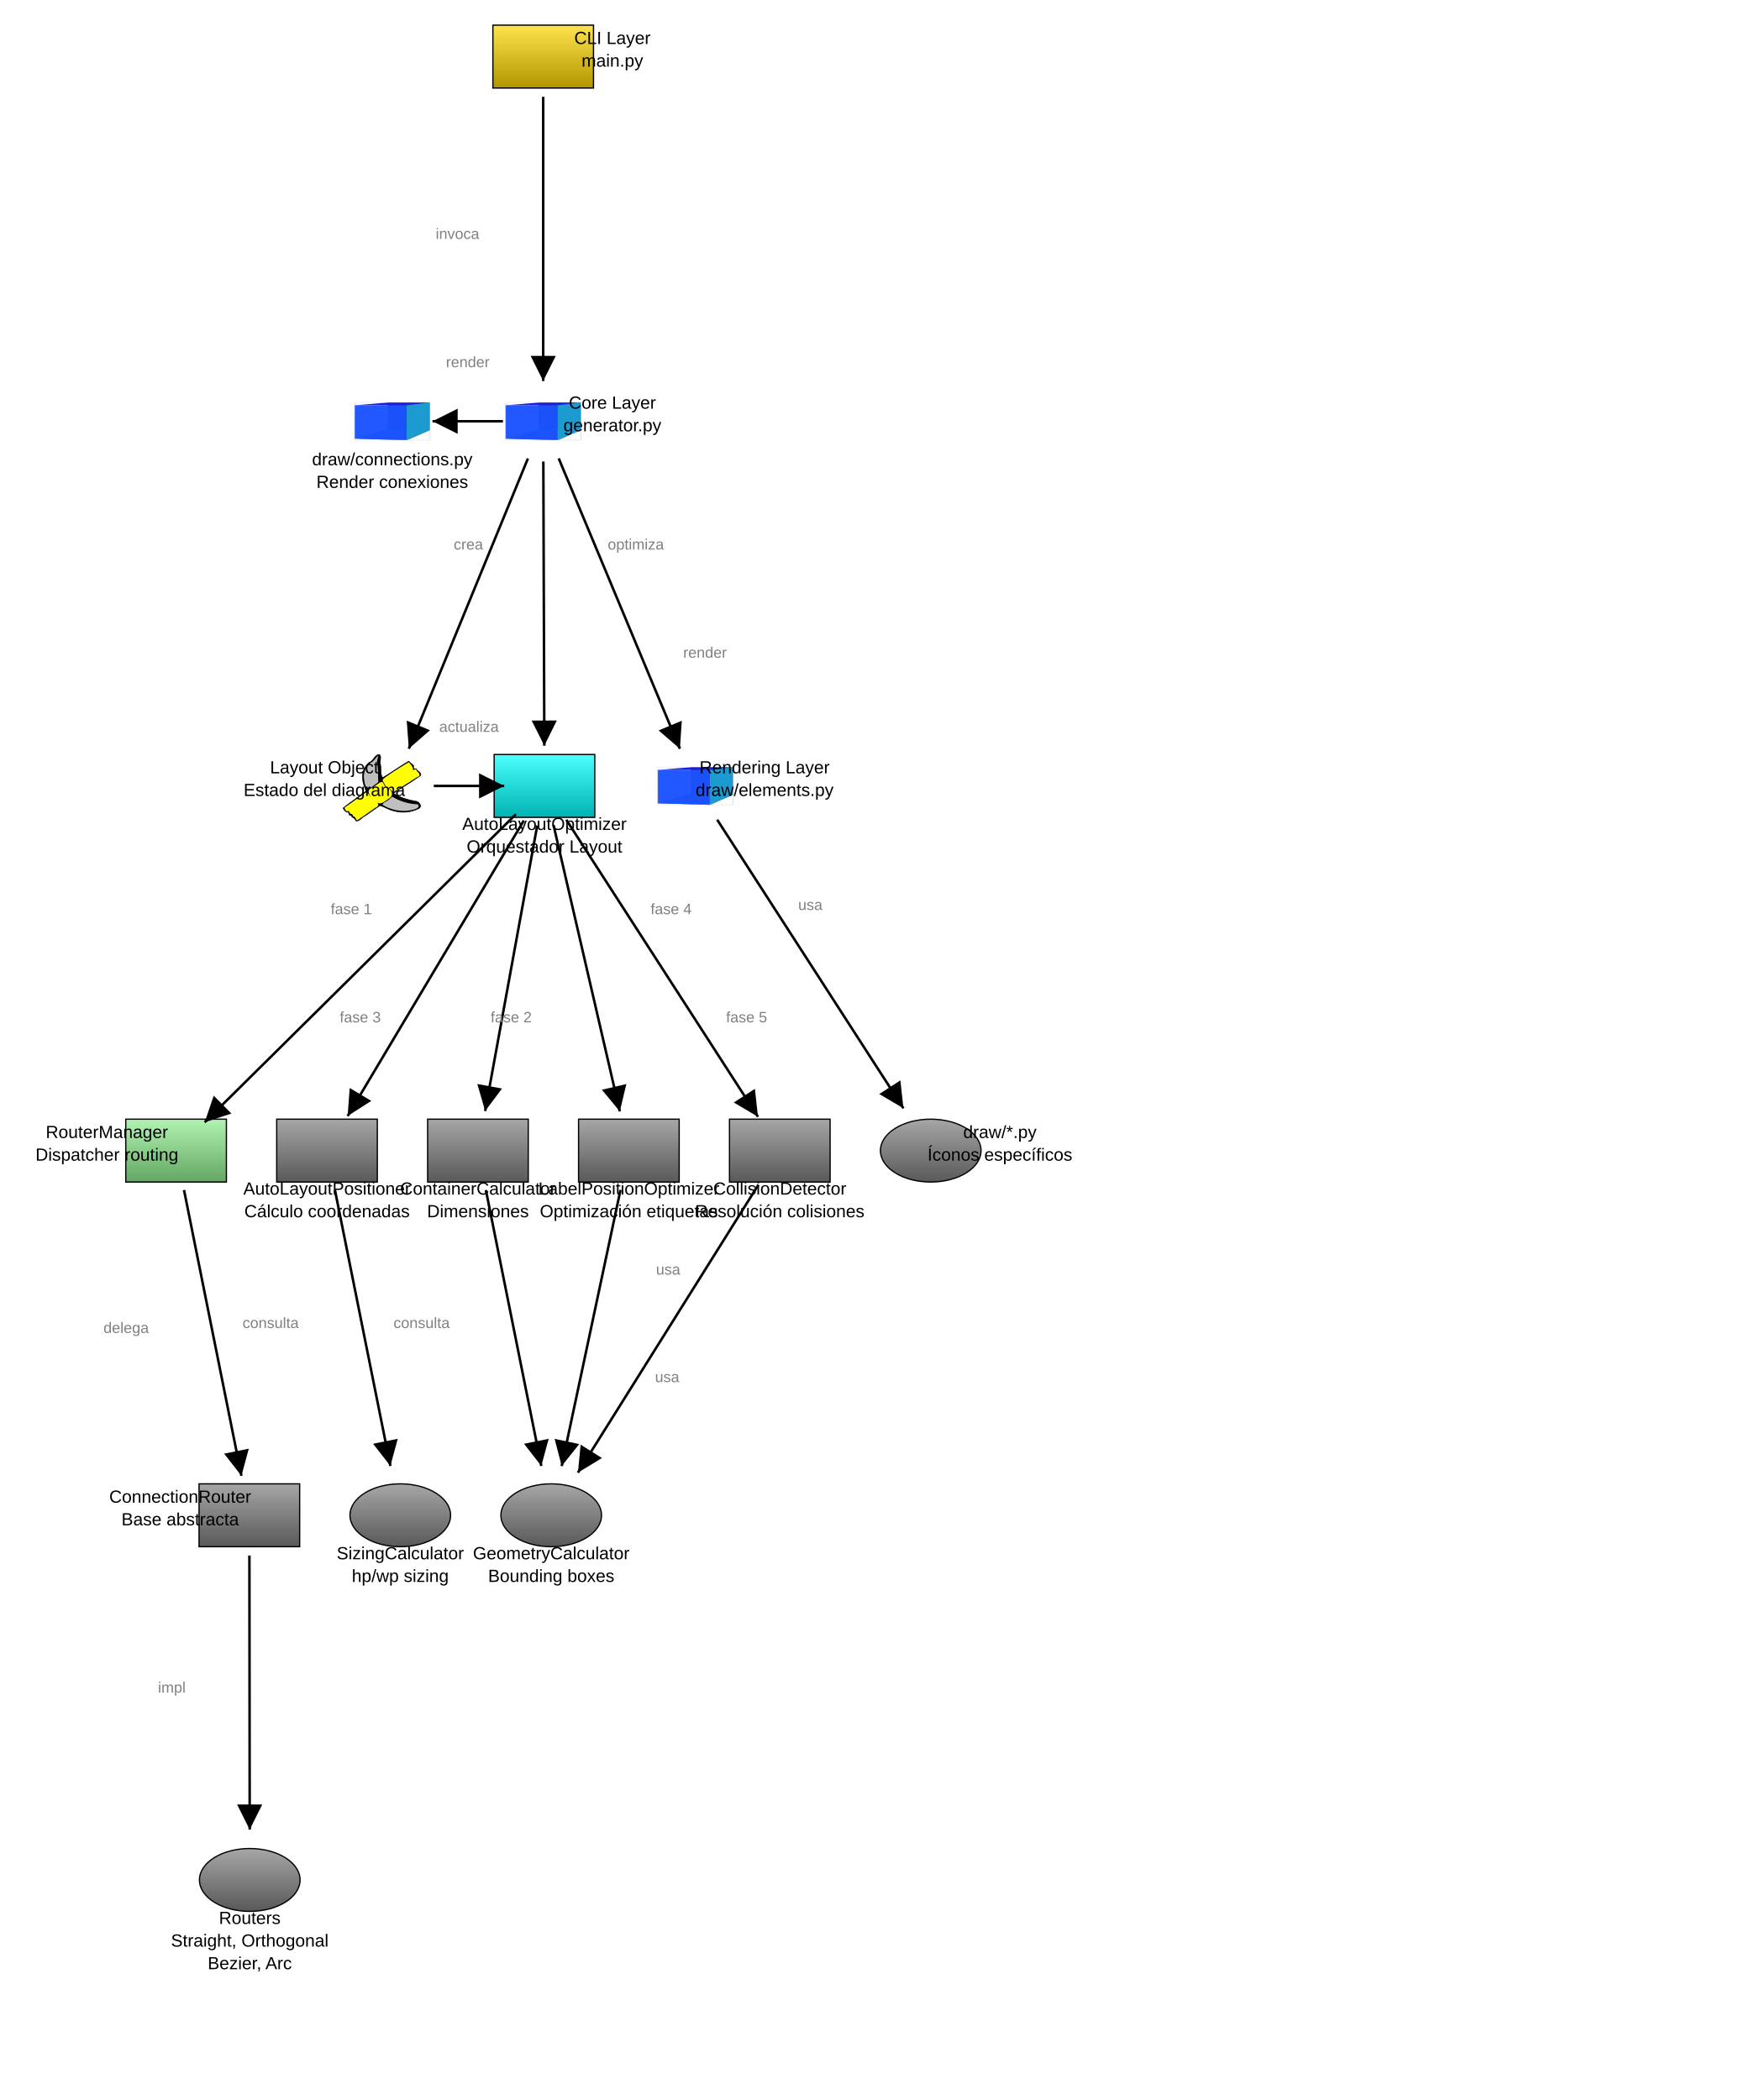
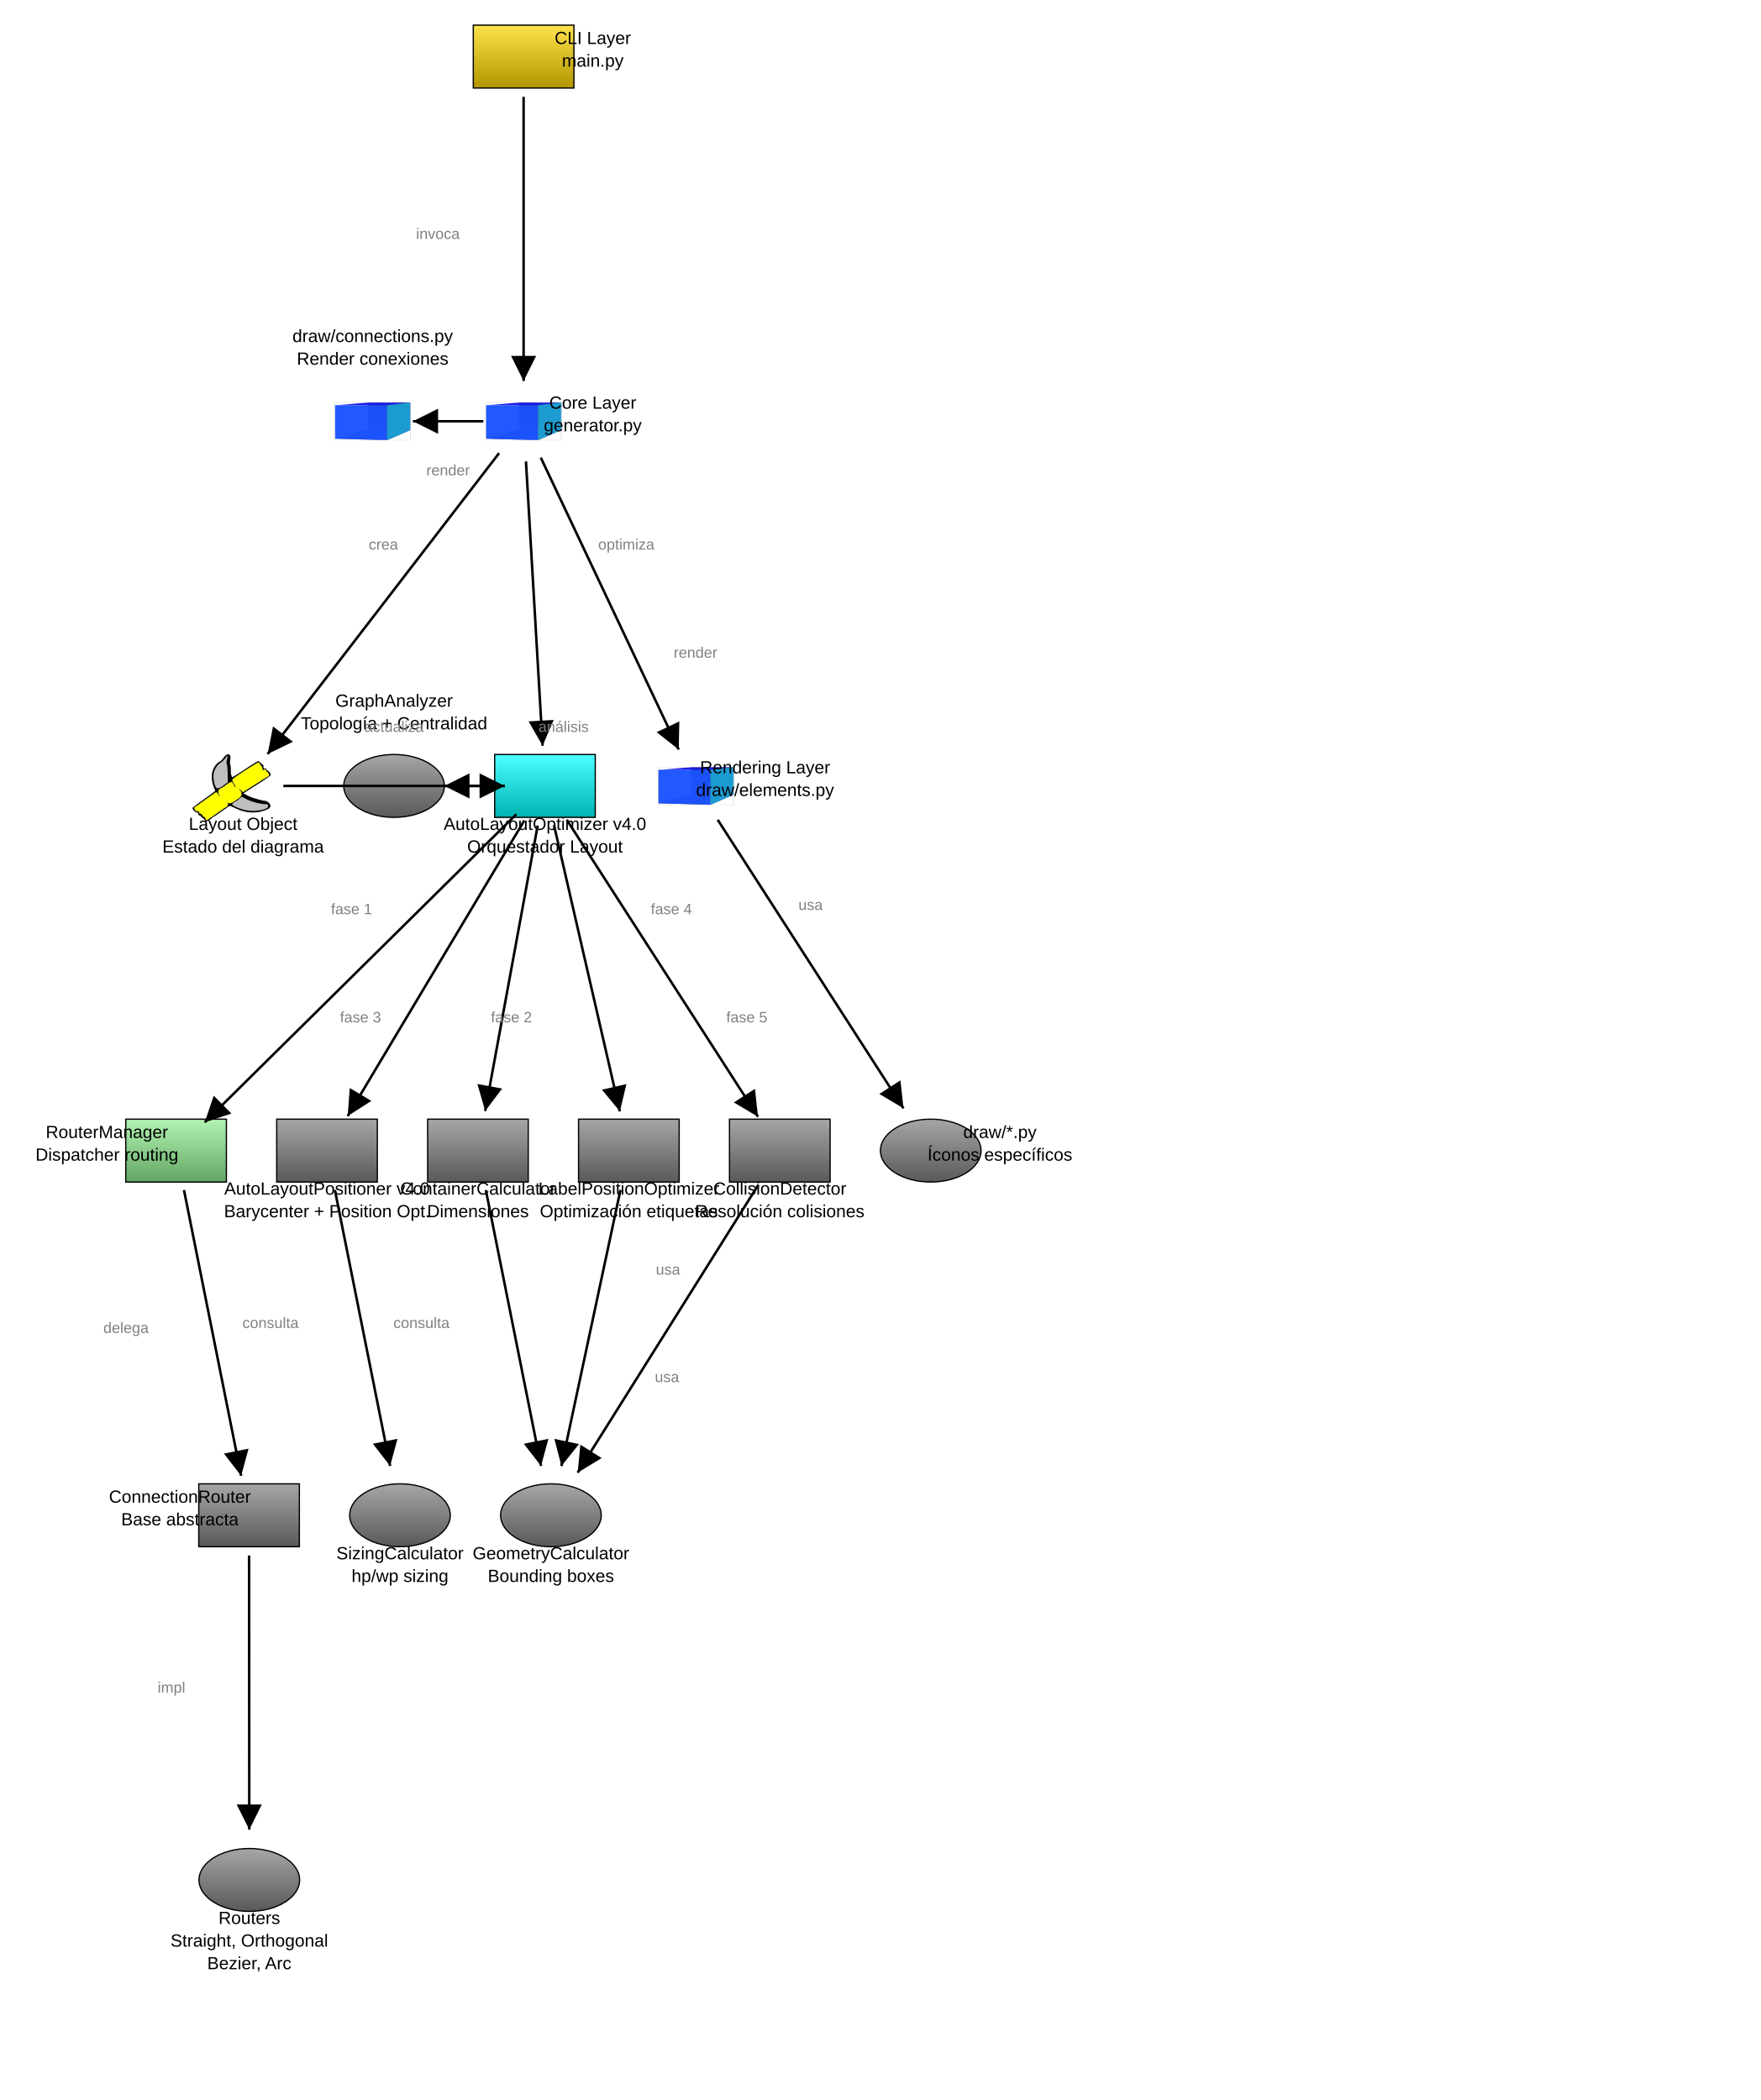
<svg xmlns="http://www.w3.org/2000/svg" baseProfile="full" height="1670" version="1.1" viewBox="0,0,1400,1670" width="1400">
  <defs>
    <marker id="arrow-end" markerHeight="10" markerWidth="10" orient="auto" refX="10" refY="5">
      <path d="M 0 0 L 10 5 L 0 10 z" fill="black" />
    </marker>
    <marker id="arrow-start" markerHeight="10" markerWidth="10" orient="auto" refX="0" refY="5">
      <path d="M 10 0 L 0 5 L 10 10 z" fill="black" />
    </marker>
    <linearGradient id="gradient-cli" x1="0%" x2="0%" y1="0%" y2="100%">
      <stop offset="0%" stop-color="#ffe34c" />
      <stop offset="100%" stop-color="#b29600" />
    </linearGradient>
    <linearGradient id="gradient-generator" x1="0%" x2="0%" y1="0%" y2="100%">
      <stop offset="0%" stop-color="#ffc04c" />
      <stop offset="100%" stop-color="#b27300" />
    </linearGradient>
    <linearGradient id="gradient-optimizer" x1="0%" x2="0%" y1="0%" y2="100%">
      <stop offset="0%" stop-color="#4cffff" />
      <stop offset="100%" stop-color="#00b2b2" />
    </linearGradient>
    <linearGradient id="gradient-positioner" x1="0%" x2="0%" y1="0%" y2="100%">
      <stop offset="0%" stop-color="#a6a6a6" />
      <stop offset="100%" stop-color="#595959" />
    </linearGradient>
    <linearGradient id="gradient-container-calc" x1="0%" x2="0%" y1="0%" y2="100%">
      <stop offset="0%" stop-color="#a6a6a6" />
      <stop offset="100%" stop-color="#595959" />
    </linearGradient>
    <linearGradient id="gradient-sizing" x1="0%" x2="0%" y1="0%" y2="100%">
      <stop offset="0%" stop-color="#a6a6a6" />
      <stop offset="100%" stop-color="#595959" />
    </linearGradient>
    <linearGradient id="gradient-geometry" x1="0%" x2="0%" y1="0%" y2="100%">
      <stop offset="0%" stop-color="#a6a6a6" />
      <stop offset="100%" stop-color="#595959" />
    </linearGradient>
    <linearGradient id="gradient-router-manager" x1="0%" x2="0%" y1="0%" y2="100%">
      <stop offset="0%" stop-color="#b1f3b1" />
      <stop offset="100%" stop-color="#64a664" />
    </linearGradient>
    <linearGradient id="gradient-router-base" x1="0%" x2="0%" y1="0%" y2="100%">
      <stop offset="0%" stop-color="#a6a6a6" />
      <stop offset="100%" stop-color="#595959" />
    </linearGradient>
    <linearGradient id="gradient-routers" x1="0%" x2="0%" y1="0%" y2="100%">
      <stop offset="0%" stop-color="#a6a6a6" />
      <stop offset="100%" stop-color="#595959" />
    </linearGradient>
    <linearGradient id="gradient-label-opt" x1="0%" x2="0%" y1="0%" y2="100%">
      <stop offset="0%" stop-color="#a6a6a6" />
      <stop offset="100%" stop-color="#595959" />
    </linearGradient>
    <linearGradient id="gradient-collision-det" x1="0%" x2="0%" y1="0%" y2="100%">
      <stop offset="0%" stop-color="#a6a6a6" />
      <stop offset="100%" stop-color="#595959" />
    </linearGradient>
+     <linearGradient id="gradient-graph-analyzer" x1="0%" x2="0%" y1="0%" y2="100%">
+       <stop offset="0%" stop-color="#a6a6a6" />
+       <stop offset="100%" stop-color="#595959" />
+     </linearGradient>
    <linearGradient id="gradient-draw-elements" x1="0%" x2="0%" y1="0%" y2="100%">
      <stop offset="0%" stop-color="#ff917e" />
      <stop offset="100%" stop-color="#b24531" />
    </linearGradient>
    <linearGradient id="gradient-draw-connections" x1="0%" x2="0%" y1="0%" y2="100%">
      <stop offset="0%" stop-color="#a6a6a6" />
      <stop offset="100%" stop-color="#595959" />
    </linearGradient>
    <linearGradient id="gradient-draw-icons" x1="0%" x2="0%" y1="0%" y2="100%">
      <stop offset="0%" stop-color="#a6a6a6" />
      <stop offset="100%" stop-color="#595959" />
    </linearGradient>
  </defs>
-   <rect fill="url(#gradient-cli)" height="50" stroke="black" width="80" x="391.887" y="20.0" />
+   <rect fill="url(#gradient-cli)" height="50" stroke="black" width="80" x="376.305" y="20.0" />
  <g id="generator">
-     <g transform="translate(401.8869,320.0) scale(1.204819,0.6928406) translate(-0.9,-1.4)">
+     <g transform="translate(386.3052,320.0) scale(1.204819,0.6928406) translate(-0.9,-1.4)">
      <path d="M 22.754,32.117 0.945,43 V 4.729 L 22.754,1.57 Z" fill="#e9e9ff" stroke="none" />
      <path d="M 50.713,33.121 V 1.463 L 22.754,1.57 V 32.117 Z" fill="#353564" stroke="none" />
      <path d="M 50.713,33.121 35.296,44.771 0.945,43 22.754,32.117 Z" fill="#4d4d9f" stroke="none" />
      <path d="M 50.713,1.463 35.296,4.738 0.945,4.729 22.754,1.57 Z" fill="#1c1ce6" opacity="1" stroke="none" />
      <path d="M 35.296,44.771 V 4.738 L 0.945,4.729 V 43 Z" fill="#1a52ff" opacity="0.96" stroke="none" />
      <path d="M 50.713,33.121 35.296,44.771 V 4.738 L 50.713,1.463 Z" fill="#1c9bd0" stroke="none" />
      <rect fill="none" height="43.3" opacity="0.67" stroke="#cbcbcb" stroke-width="0.48" width="49.8" x="0.9" y="1.4" />
    </g>
  </g>
-   <path d="m 33.383,8e-4 c -3.861,1.276 -4.632,6.375 -8.714,7.581 -4.764,3.802 -7.027,10.143 -6.166,16.126 0.332,3.889 1.752,7.574 3.294,11.123 C 14.744,40.509 7.02,45.292 0,51.014 c 0.009,1.604 2.572,3.522 3.123,4.068 3.252,-1.413 1.181,4.024 4.391,2.937 0.548,2.652 4.06,2.418 4.425,5.181 3.475,1.41 5.871,-3.609 9.042,-4.64 4.692,-3.27 9.332,-6.616 14.074,-9.815 4.492,1.25 8.363,4.127 12.984,5.036 7.804,2.363 16.436,1.566 23.73,-2.021 4.637,-2.283 0.27,-7.484 -3.512,-7.301 -7.08,-1.444 -14.27,-3.366 -20.325,-7.461 8.566,-5.751 17.588,-10.816 25.892,-16.956 1.4,-2.94 -3.966,-4.451 -4.299,-6.523 -2.584,0.913 -2.666,-1.538 -2.349,-2.974 -1.639,-1.2 -3.727,-3.256 -4.683,-4.18 -8.531,4.923 -16.408,10.89 -24.954,15.789 -2.407,-3.723 -1.014,-8.565 -2.011,-12.734 -0.858,-2.879 1.401,-7.49 -0.91,-9.338 L 33.968,0.049 33.383,0 Z m -0.187,0.891 c 0.307,3.056 -2.296,6.005 -0.538,9.156 0.676,5.46 0.605,10.972 0.7,16.462 -3.362,1.818 -6.593,6.282 -10.532,5.583 C 20.299,29.426 20.202,25.236 19.716,21.748 19.537,15.919 22.465,9.915 27.693,7.117 29.982,5.458 31.38,2.921 33.196,0.892 Z m 29.594,6.439 c 1.468,2.535 4.402,4.608 3.58,7.658 1.62,-0.525 3.841,-1.75 3.772,0.866 2.411,1.438 4.433,4.937 0.367,5.69 -7.523,4.961 -15.19,9.699 -22.796,14.53 -0.922,-1.074 -5.605,-6.126 -3.166,-2.691 3.265,2.949 2.283,7.386 -1.678,9.051 -3.098,2.163 -7.066,6.086 -10.817,3.161 2.84,1.602 1.263,4.593 -1.565,5.268 -5.793,4.028 -11.479,8.345 -17.461,12.156 C 11.925,61.347 11.677,58.839 9.395,59.165 9.428,57.047 7.922,56.52 6.43,56.329 6.05,54.978 5.144,52.721 3.569,54.452 1.89,53.17 -0.134,50.232 3.122,49.497 9.528,44.959 15.785,40.209 22.282,35.799 c 1.534,0.805 3.739,5.001 4.03,4.096 -2.476,-2.378 -3.286,-6.738 0.844,-7.771 3.4,-1.609 6.755,-5.67 9.964,-6.033 1.665,1.041 2.759,5.711 3.725,5.183 -0.248,-2.839 -5.47,-6.435 -1.878,-8.598 7.428,-5.488 15.297,-10.356 23.223,-15.079 l 0.601,-0.265 z m -16.048,32.976 c 7.332,4.475 15.827,7.108 24.431,7.288 2.959,3.628 -4.241,5.122 -6.893,5.565 -9.078,1.721 -18.817,-0.227 -26.633,-5.08 0.095,-2.885 5.252,-3.33 6.821,-5.915 0.759,-0.619 1.512,-1.244 2.274,-1.859 z" fill="black" stroke="black" stroke-width="0.5" transform="translate(272.889,600.0) scale(0.8333333)" />
-   <path d="m 12.421,61.7 c -0.902,-1.952 -1.52,-2.59 -2.51,-2.59 -0.366,0 -0.394,-0.037 -0.534,-0.712 -0.192,-0.926 -0.841,-1.609 -1.798,-1.893 -0.367,-0.109 -0.758,-0.198 -0.868,-0.198 -0.132,0 -0.303,-0.286 -0.5,-0.833 -0.359,-1.001 -0.977,-1.715 -1.483,-1.715 -0.194,0 -0.55,0.122 -0.792,0.272 l -0.44,0.272 -0.62,-0.61 c -0.728,-0.717 -1.398,-1.903 -1.398,-2.474 0,-0.802 0.372,-1.2 1.532,-1.641 0.174,-0.066 2.639,-1.801 5.478,-3.854 12.106,-8.757 13.688,-9.854 13.984,-9.693 0.355,0.194 1.061,0.987 2.241,2.516 0.939,1.217 1.295,1.577 1.562,1.577 0.162,0 -0.013,-0.328 -0.555,-1.045 -2.205,-2.913 -1.752,-5.696 1.105,-6.788 1.095,-0.419 2.425,-1.284 5.174,-3.367 2.315,-1.755 3.87,-2.61 4.763,-2.62 0.538,-0.006 0.602,0.031 1.04,0.608 0.257,0.338 0.857,1.37 1.333,2.294 0.962,1.865 1.143,2.125 1.485,2.125 0.55,0 0.116,-1.191 -1.151,-3.161 -1.637,-2.545 -1.955,-3.523 -1.449,-4.452 0.322,-0.591 4.239,-3.42 9.844,-7.11 5.272,-3.47 14.436,-9.106 14.807,-9.106 0.104,0 0.25,0.129 0.324,0.287 0.074,0.158 0.576,0.852 1.115,1.544 1.899,2.436 2.449,3.615 2.312,4.955 -0.083,0.81 -0.056,0.833 0.645,0.54 1.949,-0.814 2.972,-0.576 2.972,0.691 0,0.275 0.119,0.442 0.509,0.712 1.237,0.858 2.167,2.284 2.167,3.325 0,0.516 -0.063,0.655 -0.481,1.074 -0.304,0.304 -0.718,0.552 -1.124,0.672 -0.373,0.111 -1.627,0.83 -2.991,1.715 -4.236,2.749 -19.173,12.223 -20.217,12.824 -0.097,0.056 -0.874,-0.637 -2.082,-1.859 -1.185,-1.198 -1.952,-1.885 -1.992,-1.783 -0.08,0.203 0.384,0.916 1.095,1.682 0.293,0.315 0.745,1.001 1.005,1.523 0.435,0.874 0.473,1.036 0.473,2.046 0,1.011 -0.037,1.172 -0.479,2.066 -0.542,1.096 -1.399,1.971 -2.524,2.575 -0.381,0.205 -1.237,0.775 -1.903,1.267 -3.189,2.357 -4.844,3.165 -6.507,3.179 -0.845,0.006 -1.073,-0.046 -1.848,-0.424 -1.208,-0.59 -1.212,-0.59 -0.581,-0.046 1.227,1.057 1.193,2.49 -0.087,3.644 -0.549,0.495 -1.416,0.993 -1.728,0.993 -0.101,0 -2.325,1.527 -4.943,3.394 -8.075,5.757 -12.392,8.713 -12.727,8.713 -0.078,0 -0.372,-0.497 -0.652,-1.106 z" fill="#ffff00" fill-rule="evenodd" stroke="#cbcbcb" stroke-width="0.061" transform="translate(272.889,600.0) scale(0.8333333)" />
-   <path d="m 22.489,31.526 c -0.644,-0.734 -1.396,-2.342 -1.757,-3.76 -0.432,-1.697 -0.883,-5.167 -0.882,-6.787 0.004,-5.564 2.986,-10.939 7.526,-13.568 1.006,-0.582 2.356,-1.975 4.136,-4.265 0.828,-1.065 1.544,-1.937 1.591,-1.937 0.171,0 -0.106,1.6 -0.623,3.596 -0.598,2.313 -0.619,3.41 -0.095,4.954 0.183,0.541 0.362,1.662 0.466,2.923 0.166,2.008 0.43,9.398 0.44,12.279 l 0.006,1.463 -1.133,0.768 c -0.623,0.422 -1.922,1.395 -2.887,2.162 -2.278,1.81 -3.763,2.566 -5.227,2.66 l -1.07,0.069 z" fill="#bfbfbf" fill-rule="evenodd" stroke="#cbcbcb" stroke-width="0.07" transform="translate(272.889,600.0) scale(0.8333333)" />
-   <path d="m 54.636,53.585 c -5.485,-0.529 -10.731,-2.116 -15.274,-4.62 -0.724,-0.399 -1.388,-0.784 -1.478,-0.855 -0.591,-0.475 0.836,-2.072 2.72,-3.043 1.859,-0.959 3.013,-1.723 3.553,-2.354 0.266,-0.311 0.963,-0.956 1.549,-1.433 l 1.064,-0.867 1.095,0.648 c 4.874,2.882 11.326,5.166 17.039,6.033 1.662,0.252 5.114,0.597 5.978,0.597 0.393,0 0.852,0.84 0.853,1.56 0.002,1.979 -3.896,3.534 -10.742,4.286 -1.216,0.134 -5.172,0.165 -6.358,0.051 z" fill="#bfbfbf" fill-rule="evenodd" stroke="#cbcbcb" stroke-width="0.07" transform="translate(272.889,600.0) scale(0.8333333)" />
-   <rect fill="url(#gradient-optimizer)" height="50" stroke="black" width="80" x="392.889" y="600.0" />
+   <path d="m 33.383,8e-4 c -3.861,1.276 -4.632,6.375 -8.714,7.581 -4.764,3.802 -7.027,10.143 -6.166,16.126 0.332,3.889 1.752,7.574 3.294,11.123 C 14.744,40.509 7.02,45.292 0,51.014 c 0.009,1.604 2.572,3.522 3.123,4.068 3.252,-1.413 1.181,4.024 4.391,2.937 0.548,2.652 4.06,2.418 4.425,5.181 3.475,1.41 5.871,-3.609 9.042,-4.64 4.692,-3.27 9.332,-6.616 14.074,-9.815 4.492,1.25 8.363,4.127 12.984,5.036 7.804,2.363 16.436,1.566 23.73,-2.021 4.637,-2.283 0.27,-7.484 -3.512,-7.301 -7.08,-1.444 -14.27,-3.366 -20.325,-7.461 8.566,-5.751 17.588,-10.816 25.892,-16.956 1.4,-2.94 -3.966,-4.451 -4.299,-6.523 -2.584,0.913 -2.666,-1.538 -2.349,-2.974 -1.639,-1.2 -3.727,-3.256 -4.683,-4.18 -8.531,4.923 -16.408,10.89 -24.954,15.789 -2.407,-3.723 -1.014,-8.565 -2.011,-12.734 -0.858,-2.879 1.401,-7.49 -0.91,-9.338 L 33.968,0.049 33.383,0 Z m -0.187,0.891 c 0.307,3.056 -2.296,6.005 -0.538,9.156 0.676,5.46 0.605,10.972 0.7,16.462 -3.362,1.818 -6.593,6.282 -10.532,5.583 C 20.299,29.426 20.202,25.236 19.716,21.748 19.537,15.919 22.465,9.915 27.693,7.117 29.982,5.458 31.38,2.921 33.196,0.892 Z m 29.594,6.439 c 1.468,2.535 4.402,4.608 3.58,7.658 1.62,-0.525 3.841,-1.75 3.772,0.866 2.411,1.438 4.433,4.937 0.367,5.69 -7.523,4.961 -15.19,9.699 -22.796,14.53 -0.922,-1.074 -5.605,-6.126 -3.166,-2.691 3.265,2.949 2.283,7.386 -1.678,9.051 -3.098,2.163 -7.066,6.086 -10.817,3.161 2.84,1.602 1.263,4.593 -1.565,5.268 -5.793,4.028 -11.479,8.345 -17.461,12.156 C 11.925,61.347 11.677,58.839 9.395,59.165 9.428,57.047 7.922,56.52 6.43,56.329 6.05,54.978 5.144,52.721 3.569,54.452 1.89,53.17 -0.134,50.232 3.122,49.497 9.528,44.959 15.785,40.209 22.282,35.799 c 1.534,0.805 3.739,5.001 4.03,4.096 -2.476,-2.378 -3.286,-6.738 0.844,-7.771 3.4,-1.609 6.755,-5.67 9.964,-6.033 1.665,1.041 2.759,5.711 3.725,5.183 -0.248,-2.839 -5.47,-6.435 -1.878,-8.598 7.428,-5.488 15.297,-10.356 23.223,-15.079 l 0.601,-0.265 z m -16.048,32.976 c 7.332,4.475 15.827,7.108 24.431,7.288 2.959,3.628 -4.241,5.122 -6.893,5.565 -9.078,1.721 -18.817,-0.227 -26.633,-5.08 0.095,-2.885 5.252,-3.33 6.821,-5.915 0.759,-0.619 1.512,-1.244 2.274,-1.859 z" fill="black" stroke="black" stroke-width="0.5" transform="translate(153.2879,600.0) scale(0.8333333)" />
+   <path d="m 12.421,61.7 c -0.902,-1.952 -1.52,-2.59 -2.51,-2.59 -0.366,0 -0.394,-0.037 -0.534,-0.712 -0.192,-0.926 -0.841,-1.609 -1.798,-1.893 -0.367,-0.109 -0.758,-0.198 -0.868,-0.198 -0.132,0 -0.303,-0.286 -0.5,-0.833 -0.359,-1.001 -0.977,-1.715 -1.483,-1.715 -0.194,0 -0.55,0.122 -0.792,0.272 l -0.44,0.272 -0.62,-0.61 c -0.728,-0.717 -1.398,-1.903 -1.398,-2.474 0,-0.802 0.372,-1.2 1.532,-1.641 0.174,-0.066 2.639,-1.801 5.478,-3.854 12.106,-8.757 13.688,-9.854 13.984,-9.693 0.355,0.194 1.061,0.987 2.241,2.516 0.939,1.217 1.295,1.577 1.562,1.577 0.162,0 -0.013,-0.328 -0.555,-1.045 -2.205,-2.913 -1.752,-5.696 1.105,-6.788 1.095,-0.419 2.425,-1.284 5.174,-3.367 2.315,-1.755 3.87,-2.61 4.763,-2.62 0.538,-0.006 0.602,0.031 1.04,0.608 0.257,0.338 0.857,1.37 1.333,2.294 0.962,1.865 1.143,2.125 1.485,2.125 0.55,0 0.116,-1.191 -1.151,-3.161 -1.637,-2.545 -1.955,-3.523 -1.449,-4.452 0.322,-0.591 4.239,-3.42 9.844,-7.11 5.272,-3.47 14.436,-9.106 14.807,-9.106 0.104,0 0.25,0.129 0.324,0.287 0.074,0.158 0.576,0.852 1.115,1.544 1.899,2.436 2.449,3.615 2.312,4.955 -0.083,0.81 -0.056,0.833 0.645,0.54 1.949,-0.814 2.972,-0.576 2.972,0.691 0,0.275 0.119,0.442 0.509,0.712 1.237,0.858 2.167,2.284 2.167,3.325 0,0.516 -0.063,0.655 -0.481,1.074 -0.304,0.304 -0.718,0.552 -1.124,0.672 -0.373,0.111 -1.627,0.83 -2.991,1.715 -4.236,2.749 -19.173,12.223 -20.217,12.824 -0.097,0.056 -0.874,-0.637 -2.082,-1.859 -1.185,-1.198 -1.952,-1.885 -1.992,-1.783 -0.08,0.203 0.384,0.916 1.095,1.682 0.293,0.315 0.745,1.001 1.005,1.523 0.435,0.874 0.473,1.036 0.473,2.046 0,1.011 -0.037,1.172 -0.479,2.066 -0.542,1.096 -1.399,1.971 -2.524,2.575 -0.381,0.205 -1.237,0.775 -1.903,1.267 -3.189,2.357 -4.844,3.165 -6.507,3.179 -0.845,0.006 -1.073,-0.046 -1.848,-0.424 -1.208,-0.59 -1.212,-0.59 -0.581,-0.046 1.227,1.057 1.193,2.49 -0.087,3.644 -0.549,0.495 -1.416,0.993 -1.728,0.993 -0.101,0 -2.325,1.527 -4.943,3.394 -8.075,5.757 -12.392,8.713 -12.727,8.713 -0.078,0 -0.372,-0.497 -0.652,-1.106 z" fill="#ffff00" fill-rule="evenodd" stroke="#cbcbcb" stroke-width="0.061" transform="translate(153.2879,600.0) scale(0.8333333)" />
+   <path d="m 22.489,31.526 c -0.644,-0.734 -1.396,-2.342 -1.757,-3.76 -0.432,-1.697 -0.883,-5.167 -0.882,-6.787 0.004,-5.564 2.986,-10.939 7.526,-13.568 1.006,-0.582 2.356,-1.975 4.136,-4.265 0.828,-1.065 1.544,-1.937 1.591,-1.937 0.171,0 -0.106,1.6 -0.623,3.596 -0.598,2.313 -0.619,3.41 -0.095,4.954 0.183,0.541 0.362,1.662 0.466,2.923 0.166,2.008 0.43,9.398 0.44,12.279 l 0.006,1.463 -1.133,0.768 c -0.623,0.422 -1.922,1.395 -2.887,2.162 -2.278,1.81 -3.763,2.566 -5.227,2.66 l -1.07,0.069 z" fill="#bfbfbf" fill-rule="evenodd" stroke="#cbcbcb" stroke-width="0.07" transform="translate(153.2879,600.0) scale(0.8333333)" />
+   <path d="m 54.636,53.585 c -5.485,-0.529 -10.731,-2.116 -15.274,-4.62 -0.724,-0.399 -1.388,-0.784 -1.478,-0.855 -0.591,-0.475 0.836,-2.072 2.72,-3.043 1.859,-0.959 3.013,-1.723 3.553,-2.354 0.266,-0.311 0.963,-0.956 1.549,-1.433 l 1.064,-0.867 1.095,0.648 c 4.874,2.882 11.326,5.166 17.039,6.033 1.662,0.252 5.114,0.597 5.978,0.597 0.393,0 0.852,0.84 0.853,1.56 0.002,1.979 -3.896,3.534 -10.742,4.286 -1.216,0.134 -5.172,0.165 -6.358,0.051 z" fill="#bfbfbf" fill-rule="evenodd" stroke="#cbcbcb" stroke-width="0.07" transform="translate(153.2879,600.0) scale(0.8333333)" />
+   <rect fill="url(#gradient-optimizer)" height="50" stroke="black" width="80" x="393.288" y="600.0" />
  <rect fill="url(#gradient-positioner)" height="50" stroke="black" width="80" x="220.0" y="890.0" />
  <rect fill="url(#gradient-container-calc)" height="50" stroke="black" width="80" x="340.0" y="890.0" />
-   <ellipse cx="318.258" cy="1205.0" fill="url(#gradient-sizing)" rx="40.0" ry="25.0" stroke="black" />
-   <ellipse cx="438.258" cy="1205.0" fill="url(#gradient-geometry)" rx="40.0" ry="25.0" stroke="black" />
+   <ellipse cx="318.017" cy="1205.0" fill="url(#gradient-sizing)" rx="40.0" ry="25.0" stroke="black" />
+   <ellipse cx="438.017" cy="1205.0" fill="url(#gradient-geometry)" rx="40.0" ry="25.0" stroke="black" />
  <rect fill="url(#gradient-router-manager)" height="50" stroke="black" width="80" x="100.0" y="890.0" />
-   <rect fill="url(#gradient-router-base)" height="50" stroke="black" width="80" x="158.258" y="1180.0" />
-   <ellipse cx="198.575" cy="1495.0" fill="url(#gradient-routers)" rx="40.0" ry="25.0" stroke="black" />
+   <rect fill="url(#gradient-router-base)" height="50" stroke="black" width="80" x="158.017" y="1180.0" />
+   <ellipse cx="198.22" cy="1495.0" fill="url(#gradient-routers)" rx="40.0" ry="25.0" stroke="black" />
  <rect fill="url(#gradient-label-opt)" height="50" stroke="black" width="80" x="460.0" y="890.0" />
  <rect fill="url(#gradient-collision-det)" height="50" stroke="black" width="80" x="580.0" y="890.0" />
+   <ellipse cx="313.288" cy="625.0" fill="url(#gradient-graph-analyzer)" rx="40.0" ry="25.0" stroke="black" />
  <g id="draw-elements">
-     <g transform="translate(522.889,610.0) scale(1.204819,0.6928406) translate(-0.9,-1.4)">
+     <g transform="translate(523.2879,610.0) scale(1.204819,0.6928406) translate(-0.9,-1.4)">
      <path d="M 22.754,32.117 0.945,43 V 4.729 L 22.754,1.57 Z" fill="#e9e9ff" stroke="none" />
      <path d="M 50.713,33.121 V 1.463 L 22.754,1.57 V 32.117 Z" fill="#353564" stroke="none" />
      <path d="M 50.713,33.121 35.296,44.771 0.945,43 22.754,32.117 Z" fill="#4d4d9f" stroke="none" />
      <path d="M 50.713,1.463 35.296,4.738 0.945,4.729 22.754,1.57 Z" fill="#1c1ce6" opacity="1" stroke="none" />
      <path d="M 35.296,44.771 V 4.738 L 0.945,4.729 V 43 Z" fill="#1a52ff" opacity="0.96" stroke="none" />
      <path d="M 50.713,33.121 35.296,44.771 V 4.738 L 50.713,1.463 Z" fill="#1c9bd0" stroke="none" />
      <rect fill="none" height="43.3" opacity="0.67" stroke="#cbcbcb" stroke-width="0.48" width="49.8" x="0.9" y="1.4" />
    </g>
  </g>
  <g id="draw-connections">
-     <g transform="translate(281.8869,320.0) scale(1.204819,0.6928406) translate(-0.9,-1.4)">
+     <g transform="translate(266.3052,320.0) scale(1.204819,0.6928406) translate(-0.9,-1.4)">
      <path d="M 22.754,32.117 0.945,43 V 4.729 L 22.754,1.57 Z" fill="#e9e9ff" stroke="none" />
      <path d="M 50.713,33.121 V 1.463 L 22.754,1.57 V 32.117 Z" fill="#353564" stroke="none" />
      <path d="M 50.713,33.121 35.296,44.771 0.945,43 22.754,32.117 Z" fill="#4d4d9f" stroke="none" />
      <path d="M 50.713,1.463 35.296,4.738 0.945,4.729 22.754,1.57 Z" fill="#1c1ce6" opacity="1" stroke="none" />
      <path d="M 35.296,44.771 V 4.738 L 0.945,4.729 V 43 Z" fill="#1a52ff" opacity="0.96" stroke="none" />
      <path d="M 50.713,33.121 35.296,44.771 V 4.738 L 50.713,1.463 Z" fill="#1c9bd0" stroke="none" />
      <rect fill="none" height="43.3" opacity="0.67" stroke="#cbcbcb" stroke-width="0.48" width="49.8" x="0.9" y="1.4" />
    </g>
  </g>
  <ellipse cx="740.0" cy="915.0" fill="url(#gradient-draw-icons)" rx="40.0" ry="25.0" stroke="black" />
-   <line marker-end="url(#arrow-end)" stroke="black" stroke-width="2" x1="431.887" x2="431.887" y1="77.0" y2="303.0" />
-   <line marker-end="url(#arrow-end)" stroke="black" stroke-width="2" x1="419.739" x2="325.037" y1="364.605" y2="595.395" />
-   <line marker-end="url(#arrow-end)" stroke="black" stroke-width="2" x1="431.998" x2="432.778" y1="367" y2="593" />
-   <line marker-end="url(#arrow-end)" stroke="black" stroke-width="2" x1="416.503" x2="276.386" y1="652.486" y2="887.514" />
-   <line marker-end="url(#arrow-end)" stroke="black" stroke-width="2" x1="427.148" x2="385.741" y1="656.481" y2="883.519" />
-   <line marker-end="url(#arrow-end)" stroke="black" stroke-width="2" x1="410.15" x2="162.739" y1="647.515" y2="892.485" />
-   <line marker-end="url(#arrow-end)" stroke="black" stroke-width="2" x1="440.104" x2="492.785" y1="656.176" y2="883.824" />
-   <line marker-end="url(#arrow-end)" stroke="black" stroke-width="2" x1="450.238" x2="602.651" y1="651.889" y2="888.111" />
-   <line marker-end="url(#arrow-end)" stroke="black" stroke-width="2" x1="266.303" x2="310.38" y1="946.373" y2="1165.784" />
-   <line marker-end="url(#arrow-end)" stroke="black" stroke-width="2" x1="386.303" x2="430.38" y1="946.373" y2="1165.784" />
-   <line marker-end="url(#arrow-end)" stroke="black" stroke-width="2" x1="146.303" x2="191.956" y1="946.373" y2="1173.627" />
-   <line marker-end="url(#arrow-end)" stroke="black" stroke-width="2" x1="198.293" x2="198.531" y1="1237" y2="1455" />
-   <line marker-end="url(#arrow-end)" stroke="black" stroke-width="2" x1="493.336" x2="446.588" y1="946.299" y2="1165.877" />
-   <line marker-end="url(#arrow-end)" stroke="black" stroke-width="2" x1="603.007" x2="459.499" y1="942.115" y2="1171.106" />
-   <line marker-start="url(#arrow-start)" stroke="black" stroke-width="2" x1="400.889" x2="344.889" y1="625.0" y2="625.0" />
-   <line marker-end="url(#arrow-end)" stroke="black" stroke-width="2" x1="444.209" x2="540.567" y1="364.532" y2="595.468" />
-   <line marker-end="url(#arrow-end)" stroke="black" stroke-width="2" x1="399.887" x2="343.887" y1="335.0" y2="335.0" />
-   <line marker-end="url(#arrow-end)" stroke="black" stroke-width="2" x1="570.238" x2="718.314" y1="651.889" y2="881.389" />
-   <text fill="black" font-family="Arial, sans-serif" font-size="14px" text-anchor="middle" x="486.887" y="35.0">CLI Layer</text>
-   <text fill="black" font-family="Arial, sans-serif" font-size="14px" text-anchor="middle" x="486.887" y="53.0">main.py</text>
-   <text fill="black" font-family="Arial, sans-serif" font-size="14px" text-anchor="middle" x="486.887" y="325.0">Core Layer</text>
-   <text fill="black" font-family="Arial, sans-serif" font-size="14px" text-anchor="middle" x="486.887" y="343.0">generator.py</text>
-   <text fill="black" font-family="Arial, sans-serif" font-size="14px" text-anchor="middle" x="257.889" y="615.0">Layout Object</text>
-   <text fill="black" font-family="Arial, sans-serif" font-size="14px" text-anchor="middle" x="257.889" y="633.0">Estado del diagrama</text>
-   <text fill="black" font-family="Arial, sans-serif" font-size="14px" text-anchor="middle" x="432.889" y="660.0">AutoLayoutOptimizer</text>
-   <text fill="black" font-family="Arial, sans-serif" font-size="14px" text-anchor="middle" x="432.889" y="678.0">Orquestador Layout</text>
-   <text fill="black" font-family="Arial, sans-serif" font-size="14px" text-anchor="middle" x="260.0" y="950.0">AutoLayoutPositioner</text>
-   <text fill="black" font-family="Arial, sans-serif" font-size="14px" text-anchor="middle" x="260.0" y="968.0">Cálculo coordenadas</text>
+   <line marker-end="url(#arrow-end)" stroke="black" stroke-width="2" x1="416.305" x2="416.305" y1="77.0" y2="303.0" />
+   <line marker-end="url(#arrow-end)" stroke="black" stroke-width="2" x1="396.798" x2="212.795" y1="360.366" y2="599.634" />
+   <line marker-end="url(#arrow-end)" stroke="black" stroke-width="2" x1="418.176" x2="431.417" y1="366.945" y2="593.055" />
+   <line marker-end="url(#arrow-end)" stroke="black" stroke-width="2" x1="416.874" x2="276.414" y1="652.469" y2="887.531" />
+   <line marker-end="url(#arrow-end)" stroke="black" stroke-width="2" x1="427.505" x2="385.783" y1="656.473" y2="883.527" />
+   <line marker-end="url(#arrow-end)" stroke="black" stroke-width="2" x1="410.533" x2="162.755" y1="647.5" y2="892.5" />
+   <line marker-end="url(#arrow-end)" stroke="black" stroke-width="2" x1="440.462" x2="492.826" y1="656.185" y2="883.815" />
+   <line marker-end="url(#arrow-end)" stroke="black" stroke-width="2" x1="450.611" x2="602.677" y1="651.906" y2="888.094" />
+   <line marker-end="url(#arrow-end)" stroke="black" stroke-width="2" x1="401.288" x2="353.288" y1="625.0" y2="625.0" />
+   <line marker-end="url(#arrow-end)" stroke="black" stroke-width="2" x1="266.278" x2="310.17" y1="946.378" y2="1165.777" />
+   <line marker-end="url(#arrow-end)" stroke="black" stroke-width="2" x1="386.278" x2="430.17" y1="946.378" y2="1165.777" />
+   <line marker-end="url(#arrow-end)" stroke="black" stroke-width="2" x1="146.278" x2="191.74" y1="946.378" y2="1173.622" />
+   <line marker-end="url(#arrow-end)" stroke="black" stroke-width="2" x1="198.04" x2="198.192" y1="1237" y2="1455" />
+   <line marker-end="url(#arrow-end)" stroke="black" stroke-width="2" x1="493.312" x2="446.378" y1="946.293" y2="1165.883" />
+   <line marker-end="url(#arrow-end)" stroke="black" stroke-width="2" x1="602.991" x2="459.279" y1="942.105" y2="1171.119" />
+   <line marker-start="url(#arrow-start)" stroke="black" stroke-width="2" x1="401.288" x2="225.288" y1="625.0" y2="625.0" />
+   <line marker-end="url(#arrow-end)" stroke="black" stroke-width="2" x1="429.972" x2="539.621" y1="363.934" y2="596.066" />
+   <line marker-end="url(#arrow-end)" stroke="black" stroke-width="2" x1="384.305" x2="328.305" y1="335.0" y2="335.0" />
+   <line marker-end="url(#arrow-end)" stroke="black" stroke-width="2" x1="570.611" x2="718.346" y1="651.906" y2="881.368" />
+   <text fill="black" font-family="Arial, sans-serif" font-size="14px" text-anchor="middle" x="471.305" y="35.0">CLI Layer</text>
+   <text fill="black" font-family="Arial, sans-serif" font-size="14px" text-anchor="middle" x="471.305" y="53.0">main.py</text>
+   <text fill="black" font-family="Arial, sans-serif" font-size="14px" text-anchor="middle" x="471.305" y="325.0">Core Layer</text>
+   <text fill="black" font-family="Arial, sans-serif" font-size="14px" text-anchor="middle" x="471.305" y="343.0">generator.py</text>
+   <text fill="black" font-family="Arial, sans-serif" font-size="14px" text-anchor="middle" x="193.288" y="660.0">Layout Object</text>
+   <text fill="black" font-family="Arial, sans-serif" font-size="14px" text-anchor="middle" x="193.288" y="678.0">Estado del diagrama</text>
+   <text fill="black" font-family="Arial, sans-serif" font-size="14px" text-anchor="middle" x="433.288" y="660.0">AutoLayoutOptimizer v4.0</text>
+   <text fill="black" font-family="Arial, sans-serif" font-size="14px" text-anchor="middle" x="433.288" y="678.0">Orquestador Layout</text>
+   <text fill="black" font-family="Arial, sans-serif" font-size="14px" text-anchor="middle" x="260.0" y="950.0">AutoLayoutPositioner v4.0</text>
+   <text fill="black" font-family="Arial, sans-serif" font-size="14px" text-anchor="middle" x="260.0" y="968.0">Barycenter + Position Opt.</text>
  <text fill="black" font-family="Arial, sans-serif" font-size="14px" text-anchor="middle" x="380.0" y="950.0">ContainerCalculator</text>
  <text fill="black" font-family="Arial, sans-serif" font-size="14px" text-anchor="middle" x="380.0" y="968.0">Dimensiones</text>
-   <text fill="black" font-family="Arial, sans-serif" font-size="14px" text-anchor="middle" x="318.258" y="1240.0">SizingCalculator</text>
-   <text fill="black" font-family="Arial, sans-serif" font-size="14px" text-anchor="middle" x="318.258" y="1258.0">hp/wp sizing</text>
-   <text fill="black" font-family="Arial, sans-serif" font-size="14px" text-anchor="middle" x="438.258" y="1240.0">GeometryCalculator</text>
-   <text fill="black" font-family="Arial, sans-serif" font-size="14px" text-anchor="middle" x="438.258" y="1258.0">Bounding boxes</text>
+   <text fill="black" font-family="Arial, sans-serif" font-size="14px" text-anchor="middle" x="318.017" y="1240.0">SizingCalculator</text>
+   <text fill="black" font-family="Arial, sans-serif" font-size="14px" text-anchor="middle" x="318.017" y="1258.0">hp/wp sizing</text>
+   <text fill="black" font-family="Arial, sans-serif" font-size="14px" text-anchor="middle" x="438.017" y="1240.0">GeometryCalculator</text>
+   <text fill="black" font-family="Arial, sans-serif" font-size="14px" text-anchor="middle" x="438.017" y="1258.0">Bounding boxes</text>
  <text fill="black" font-family="Arial, sans-serif" font-size="14px" text-anchor="middle" x="85.0" y="905.0">RouterManager</text>
  <text fill="black" font-family="Arial, sans-serif" font-size="14px" text-anchor="middle" x="85.0" y="923.0">Dispatcher routing</text>
-   <text fill="black" font-family="Arial, sans-serif" font-size="14px" text-anchor="middle" x="143.258" y="1195.0">ConnectionRouter</text>
-   <text fill="black" font-family="Arial, sans-serif" font-size="14px" text-anchor="middle" x="143.258" y="1213.0">Base abstracta</text>
-   <text fill="black" font-family="Arial, sans-serif" font-size="14px" text-anchor="middle" x="198.575" y="1530.0">Routers</text>
-   <text fill="black" font-family="Arial, sans-serif" font-size="14px" text-anchor="middle" x="198.575" y="1548.0">Straight, Orthogonal</text>
-   <text fill="black" font-family="Arial, sans-serif" font-size="14px" text-anchor="middle" x="198.575" y="1566.0">Bezier, Arc</text>
+   <text fill="black" font-family="Arial, sans-serif" font-size="14px" text-anchor="middle" x="143.017" y="1195.0">ConnectionRouter</text>
+   <text fill="black" font-family="Arial, sans-serif" font-size="14px" text-anchor="middle" x="143.017" y="1213.0">Base abstracta</text>
+   <text fill="black" font-family="Arial, sans-serif" font-size="14px" text-anchor="middle" x="198.22" y="1530.0">Routers</text>
+   <text fill="black" font-family="Arial, sans-serif" font-size="14px" text-anchor="middle" x="198.22" y="1548.0">Straight, Orthogonal</text>
+   <text fill="black" font-family="Arial, sans-serif" font-size="14px" text-anchor="middle" x="198.22" y="1566.0">Bezier, Arc</text>
  <text fill="black" font-family="Arial, sans-serif" font-size="14px" text-anchor="middle" x="500.0" y="950.0">LabelPositionOptimizer</text>
  <text fill="black" font-family="Arial, sans-serif" font-size="14px" text-anchor="middle" x="500.0" y="968.0">Optimización etiquetas</text>
  <text fill="black" font-family="Arial, sans-serif" font-size="14px" text-anchor="middle" x="620.0" y="950.0">CollisionDetector</text>
  <text fill="black" font-family="Arial, sans-serif" font-size="14px" text-anchor="middle" x="620.0" y="968.0">Resolución colisiones</text>
-   <text fill="black" font-family="Arial, sans-serif" font-size="14px" text-anchor="middle" x="607.889" y="615.0">Rendering Layer</text>
-   <text fill="black" font-family="Arial, sans-serif" font-size="14px" text-anchor="middle" x="607.889" y="633.0">draw/elements.py</text>
-   <text fill="black" font-family="Arial, sans-serif" font-size="14px" text-anchor="middle" x="311.887" y="370.0">draw/connections.py</text>
-   <text fill="black" font-family="Arial, sans-serif" font-size="14px" text-anchor="middle" x="311.887" y="388.0">Render conexiones</text>
+   <text fill="black" font-family="Arial, sans-serif" font-size="14px" text-anchor="middle" x="313.288" y="562.0">GraphAnalyzer</text>
+   <text fill="black" font-family="Arial, sans-serif" font-size="14px" text-anchor="middle" x="313.288" y="580.0">Topología + Centralidad</text>
+   <text fill="black" font-family="Arial, sans-serif" font-size="14px" text-anchor="middle" x="608.288" y="615.0">Rendering Layer</text>
+   <text fill="black" font-family="Arial, sans-serif" font-size="14px" text-anchor="middle" x="608.288" y="633.0">draw/elements.py</text>
+   <text fill="black" font-family="Arial, sans-serif" font-size="14px" text-anchor="middle" x="296.305" y="272.0">draw/connections.py</text>
+   <text fill="black" font-family="Arial, sans-serif" font-size="14px" text-anchor="middle" x="296.305" y="290.0">Render conexiones</text>
  <text fill="black" font-family="Arial, sans-serif" font-size="14px" text-anchor="middle" x="795.0" y="905.0">draw/*.py</text>
  <text fill="black" font-family="Arial, sans-serif" font-size="14px" text-anchor="middle" x="795.0" y="923.0">Íconos específicos</text>
-   <text fill="gray" font-family="Arial, sans-serif" font-size="12px" text-anchor="end" x="381.087" y="190.0">invoca</text>
-   <text fill="gray" font-family="Arial, sans-serif" font-size="12px" text-anchor="middle" x="372.388" y="437.0">crea</text>
-   <text fill="gray" font-family="Arial, sans-serif" font-size="12px" text-anchor="start" x="483.188" y="437.0">optimiza</text>
-   <text fill="gray" font-family="Arial, sans-serif" font-size="12px" text-anchor="end" x="295.645" y="727.0">fase 1</text>
-   <text fill="gray" font-family="Arial, sans-serif" font-size="12px" text-anchor="middle" x="406.445" y="813.0">fase 2</text>
-   <text fill="gray" font-family="Arial, sans-serif" font-size="12px" text-anchor="middle" x="286.445" y="813.0">fase 3</text>
-   <text fill="gray" font-family="Arial, sans-serif" font-size="12px" text-anchor="start" x="517.245" y="727.0">fase 4</text>
-   <text fill="gray" font-family="Arial, sans-serif" font-size="12px" text-anchor="start" x="577.245" y="813.0">fase 5</text>
-   <text fill="gray" font-family="Arial, sans-serif" font-size="12px" text-anchor="end" x="237.541" y="1056.078">consulta</text>
-   <text fill="gray" font-family="Arial, sans-serif" font-size="12px" text-anchor="end" x="357.541" y="1056.078">consulta</text>
-   <text fill="gray" font-family="Arial, sans-serif" font-size="12px" text-anchor="end" x="118.329" y="1060.0">delega</text>
-   <text fill="gray" font-family="Arial, sans-serif" font-size="12px" text-anchor="end" x="147.612" y="1346">impl</text>
-   <text fill="gray" font-family="Arial, sans-serif" font-size="12px" text-anchor="start" x="520.762" y="1099.088">usa</text>
-   <text fill="gray" font-family="Arial, sans-serif" font-size="12px" text-anchor="middle" x="531.253" y="1013.611">usa</text>
-   <text fill="gray" font-family="Arial, sans-serif" font-size="12px" text-anchor="middle" x="372.889" y="582.0">actualiza</text>
-   <text fill="gray" font-family="Arial, sans-serif" font-size="12px" text-anchor="start" x="543.188" y="523.0">render</text>
-   <text fill="gray" font-family="Arial, sans-serif" font-size="12px" text-anchor="middle" x="371.887" y="292.0">render</text>
-   <text fill="gray" font-family="Arial, sans-serif" font-size="12px" text-anchor="middle" x="644.276" y="723.639">usa</text>
+   <text fill="gray" font-family="Arial, sans-serif" font-size="12px" text-anchor="end" x="365.505" y="190.0">invoca</text>
+   <text fill="gray" font-family="Arial, sans-serif" font-size="12px" text-anchor="middle" x="304.797" y="437.0">crea</text>
+   <text fill="gray" font-family="Arial, sans-serif" font-size="12px" text-anchor="start" x="475.597" y="437.0">optimiza</text>
+   <text fill="gray" font-family="Arial, sans-serif" font-size="12px" text-anchor="end" x="295.844" y="727.0">fase 1</text>
+   <text fill="gray" font-family="Arial, sans-serif" font-size="12px" text-anchor="middle" x="406.644" y="813.0">fase 2</text>
+   <text fill="gray" font-family="Arial, sans-serif" font-size="12px" text-anchor="middle" x="286.644" y="813.0">fase 3</text>
+   <text fill="gray" font-family="Arial, sans-serif" font-size="12px" text-anchor="start" x="517.444" y="727.0">fase 4</text>
+   <text fill="gray" font-family="Arial, sans-serif" font-size="12px" text-anchor="start" x="577.444" y="813.0">fase 5</text>
+   <text fill="gray" font-family="Arial, sans-serif" font-size="12px" text-anchor="start" x="428.088" y="582.0">análisis</text>
+   <text fill="gray" font-family="Arial, sans-serif" font-size="12px" text-anchor="end" x="237.424" y="1056.078">consulta</text>
+   <text fill="gray" font-family="Arial, sans-serif" font-size="12px" text-anchor="end" x="357.424" y="1056.078">consulta</text>
+   <text fill="gray" font-family="Arial, sans-serif" font-size="12px" text-anchor="end" x="118.209" y="1060.0">delega</text>
+   <text fill="gray" font-family="Arial, sans-serif" font-size="12px" text-anchor="end" x="147.316" y="1346">impl</text>
+   <text fill="gray" font-family="Arial, sans-serif" font-size="12px" text-anchor="start" x="520.645" y="1099.088">usa</text>
+   <text fill="gray" font-family="Arial, sans-serif" font-size="12px" text-anchor="middle" x="531.135" y="1013.612">usa</text>
+   <text fill="gray" font-family="Arial, sans-serif" font-size="12px" text-anchor="middle" x="313.288" y="582.0">actualiza</text>
+   <text fill="gray" font-family="Arial, sans-serif" font-size="12px" text-anchor="start" x="535.597" y="523.0">render</text>
+   <text fill="gray" font-family="Arial, sans-serif" font-size="12px" text-anchor="middle" x="356.305" y="378.0">render</text>
+   <text fill="gray" font-family="Arial, sans-serif" font-size="12px" text-anchor="middle" x="644.479" y="723.637">usa</text>
</svg>
